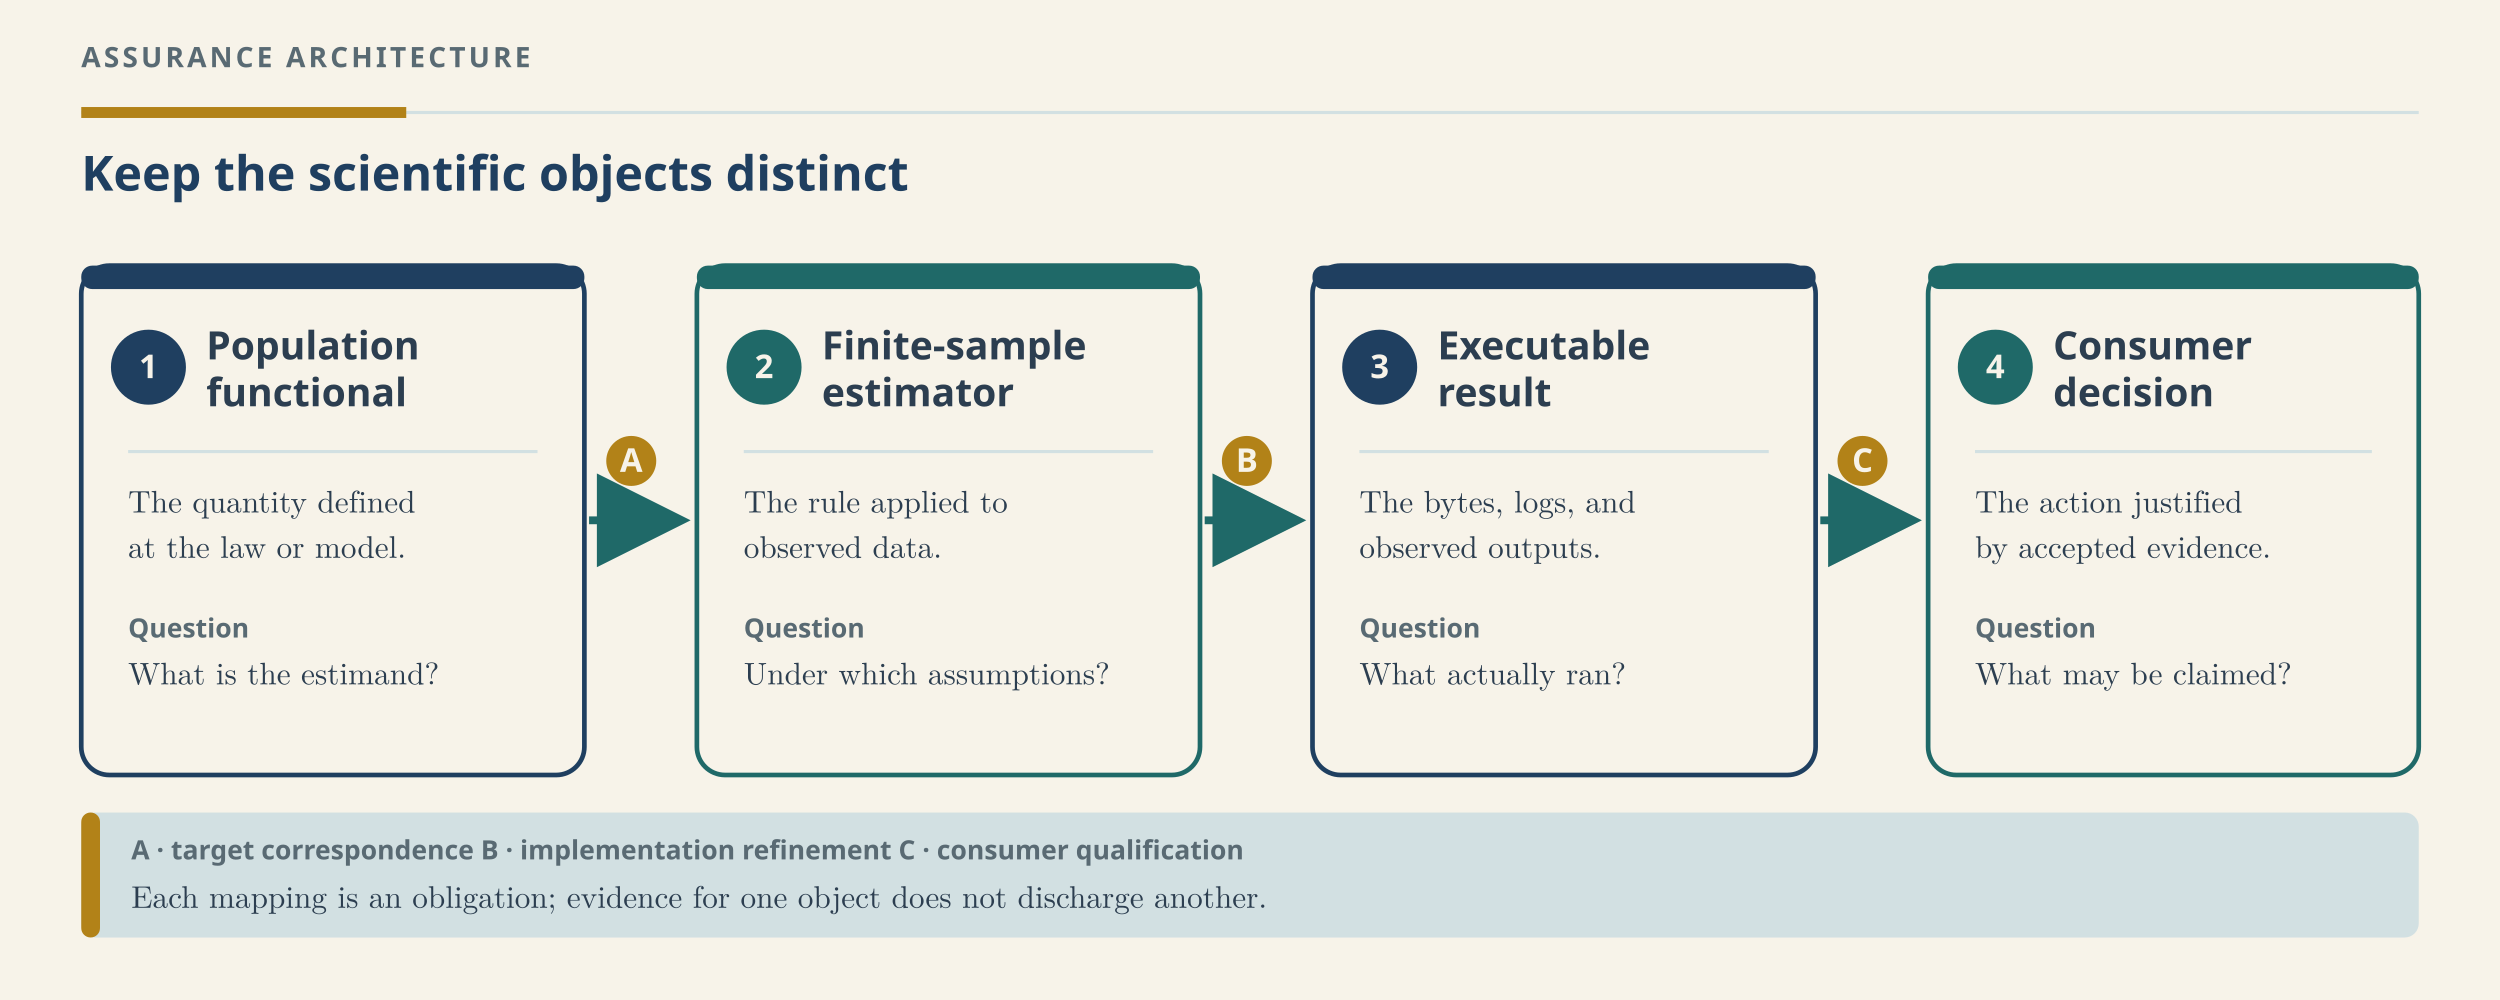
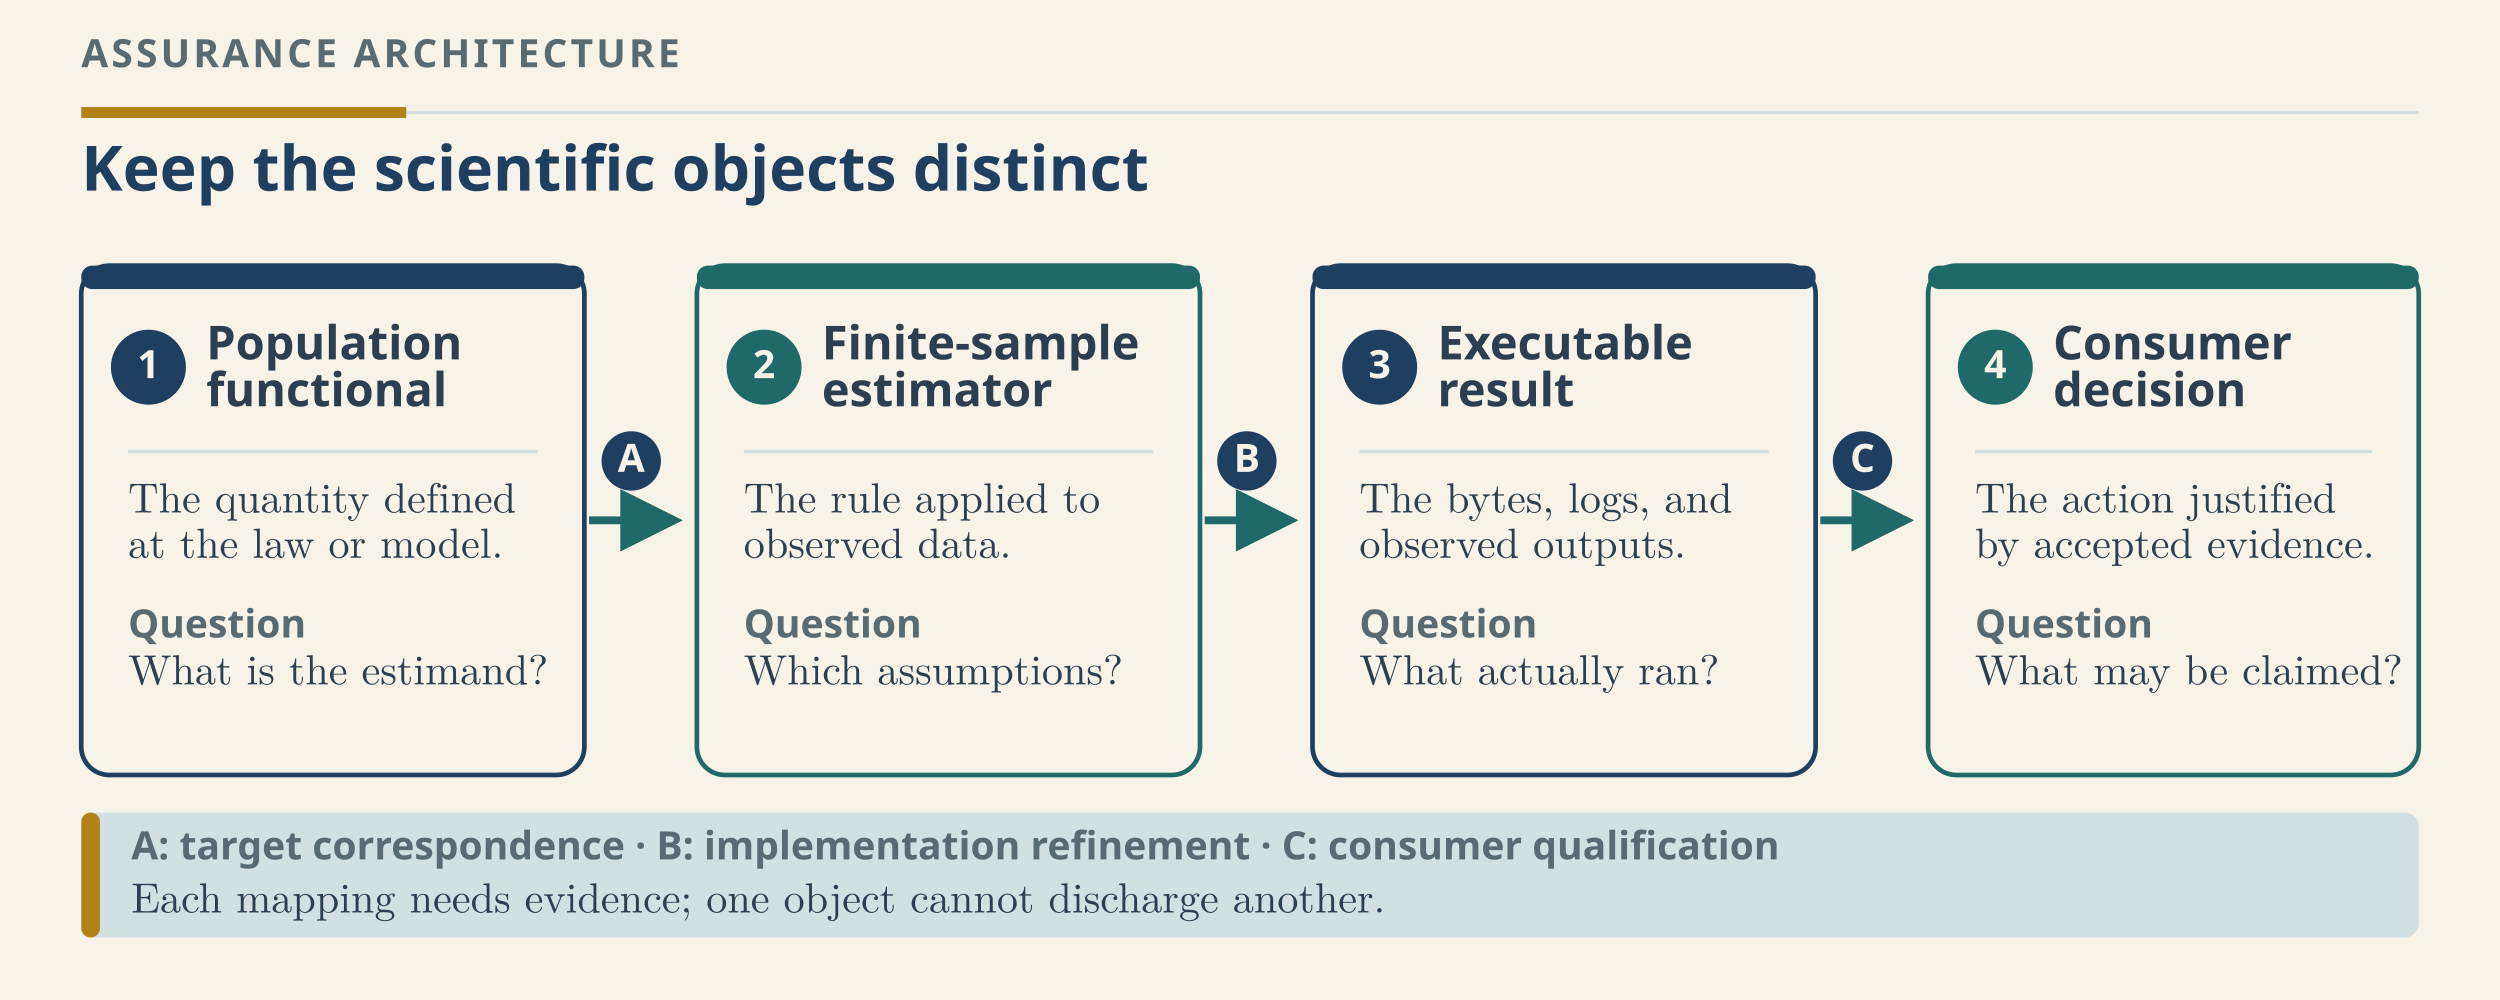
<svg xmlns="http://www.w3.org/2000/svg" xml:lang="en" width="160mm" height="64mm" viewBox="0 0 1600 640" role="img" aria-labelledby="four-object-title four-object-desc">
  <defs>
-     <marker id="four-arrow" markerWidth="12" markerHeight="12" refX="10" refY="6" orient="auto" markerUnits="strokeWidth">
-       <path d="M0,0 L12,6 L0,12 z" fill="#1F6968" />
+     <marker id="four-arrow" markerWidth="8" markerHeight="8" refX="7" refY="4" orient="auto" markerUnits="strokeWidth">
+       <path d="M0,0 L8,4 L0,8 z" fill="#1F6968" />
    </marker>
    <style>
-       .heading { font-family: 'Source Sans Pro', sans-serif; font-size: 31px; font-weight: 700; fill: #1F3F60; }
-       .eyebrow { font-family: 'Source Sans Pro', sans-serif; font-size: 18px; font-weight: 700; letter-spacing: 2px; fill: #596A73; }
-       .card-title { font-family: 'Source Sans Pro', sans-serif; font-size: 25px; font-weight: 700; fill: #2C3E50; }
-       .body { font-family: 'Latin Modern Roman', serif; font-size: 20px; font-weight: 400; fill: #2C3E50; }
-       .small { font-family: 'Source Sans Pro', sans-serif; font-size: 17px; font-weight: 600; fill: #596A73; }
-       .step { font-family: 'Source Sans Pro', sans-serif; font-size: 21px; font-weight: 700; fill: #F7F3E9; text-anchor: middle; }
+       .heading { font-family: 'Source Sans Pro', sans-serif; font-size: 40px; font-weight: 700; fill: #1F3F60; }
+       .eyebrow { font-family: 'Source Sans Pro', sans-serif; font-size: 25px; font-weight: 700; letter-spacing: 2px; fill: #596A73; }
+       .card-title { font-family: 'Source Sans Pro', sans-serif; font-size: 30px; font-weight: 700; fill: #2C3E50; }
+       .body { font-family: 'Latin Modern Roman', serif; font-size: 27px; font-weight: 400; fill: #2C3E50; }
+       .small { font-family: 'Source Sans Pro', sans-serif; font-size: 25px; font-weight: 600; fill: #596A73; }
+       .step { font-family: 'Source Sans Pro', sans-serif; font-size: 25px; font-weight: 700; fill: #F7F3E9; text-anchor: middle; }
    </style>
  </defs>
  <rect width="1600" height="640" fill="#F7F3E9" />
  <path d="M52 72 H1548" stroke="#D2E0E2" stroke-width="2" />
  <path d="M52 72 H260" stroke="#B28218" stroke-width="7" />
  <text x="52" y="43" class="eyebrow">ASSURANCE ARCHITECTURE</text>
  <text x="52" y="122" class="heading">Keep the scientific objects distinct</text>
  <g transform="translate(52 170)">
    <rect width="322" height="326" rx="18" fill="#F7F3E9" stroke="#1F3F60" stroke-width="3" />
    <rect width="322" height="15" rx="7" fill="#1F3F60" />
    <circle cx="43" cy="65" r="24" fill="#1F3F60" />
    <text x="43" y="72" class="step">1</text>
    <text x="80" y="60" class="card-title">Population</text>
    <text x="80" y="90" class="card-title">functional</text>
    <path d="M30 119 H292" stroke="#D2E0E2" stroke-width="2" />
    <text x="30" y="158" class="body">The quantity defined</text>
    <text x="30" y="187" class="body">at the law or model.</text>
    <text x="30" y="238" class="small">Question</text>
    <text x="30" y="268" class="body">What is the estimand?</text>
  </g>
  <g transform="translate(446 170)">
    <rect width="322" height="326" rx="18" fill="#F7F3E9" stroke="#1F6968" stroke-width="3" />
    <rect width="322" height="15" rx="7" fill="#1F6968" />
    <circle cx="43" cy="65" r="24" fill="#1F6968" />
    <text x="43" y="72" class="step">2</text>
    <text x="80" y="60" class="card-title">Finite-sample</text>
    <text x="80" y="90" class="card-title">estimator</text>
    <path d="M30 119 H292" stroke="#D2E0E2" stroke-width="2" />
    <text x="30" y="158" class="body">The rule applied to</text>
    <text x="30" y="187" class="body">observed data.</text>
    <text x="30" y="238" class="small">Question</text>
-     <text x="30" y="268" class="body">Under which assumptions?</text>
+     <text x="30" y="268" class="body">Which assumptions?</text>
  </g>
  <g transform="translate(840 170)">
    <rect width="322" height="326" rx="18" fill="#F7F3E9" stroke="#1F3F60" stroke-width="3" />
    <rect width="322" height="15" rx="7" fill="#1F3F60" />
    <circle cx="43" cy="65" r="24" fill="#1F3F60" />
    <text x="43" y="72" class="step">3</text>
    <text x="80" y="60" class="card-title">Executable</text>
    <text x="80" y="90" class="card-title">result</text>
    <path d="M30 119 H292" stroke="#D2E0E2" stroke-width="2" />
    <text x="30" y="158" class="body">The bytes, logs, and</text>
    <text x="30" y="187" class="body">observed outputs.</text>
    <text x="30" y="238" class="small">Question</text>
    <text x="30" y="268" class="body">What actually ran?</text>
  </g>
  <g transform="translate(1234 170)">
    <rect width="314" height="326" rx="18" fill="#F7F3E9" stroke="#1F6968" stroke-width="3" />
    <rect width="314" height="15" rx="7" fill="#1F6968" />
    <circle cx="43" cy="65" r="24" fill="#1F6968" />
    <text x="43" y="72" class="step">4</text>
    <text x="80" y="60" class="card-title">Consumer</text>
    <text x="80" y="90" class="card-title">decision</text>
    <path d="M30 119 H284" stroke="#D2E0E2" stroke-width="2" />
    <text x="30" y="158" class="body">The action justified</text>
    <text x="30" y="187" class="body">by accepted evidence.</text>
    <text x="30" y="238" class="small">Question</text>
    <text x="30" y="268" class="body">What may be claimed?</text>
  </g>
  <g fill="none" stroke="#1F6968" stroke-width="5" marker-end="url(#four-arrow)">
    <path d="M377 333 H432" />
    <path d="M771 333 H826" />
    <path d="M1165 333 H1220" />
  </g>
  <g>
-     <circle cx="404" cy="295" r="16" fill="#B28218" />
-     <circle cx="798" cy="295" r="16" fill="#B28218" />
-     <circle cx="1192" cy="295" r="16" fill="#B28218" />
+     <circle cx="404" cy="295" r="19" fill="#1F3F60" />
+     <circle cx="798" cy="295" r="19" fill="#1F3F60" />
+     <circle cx="1192" cy="295" r="19" fill="#1F3F60" />
    <text x="404" y="302" class="step">A</text>
    <text x="798" y="302" class="step">B</text>
    <text x="1192" y="302" class="step">C</text>
  </g>
  <rect x="52" y="520" width="1496" height="80" rx="9" fill="#D2E0E2" />
  <rect x="52" y="520" width="12" height="80" rx="6" fill="#B28218" />
-   <text x="84" y="550" class="small">A · target correspondence   B · implementation refinement   C · consumer qualification</text>
-   <text x="84" y="581" class="body">Each mapping is an obligation; evidence for one object does not discharge another.</text>
+   <text x="84" y="550" class="small">A: target correspondence · B: implementation refinement · C: consumer qualification</text>
+   <text x="84" y="584" class="body">Each mapping needs evidence; one object cannot discharge another.</text>
</svg>
